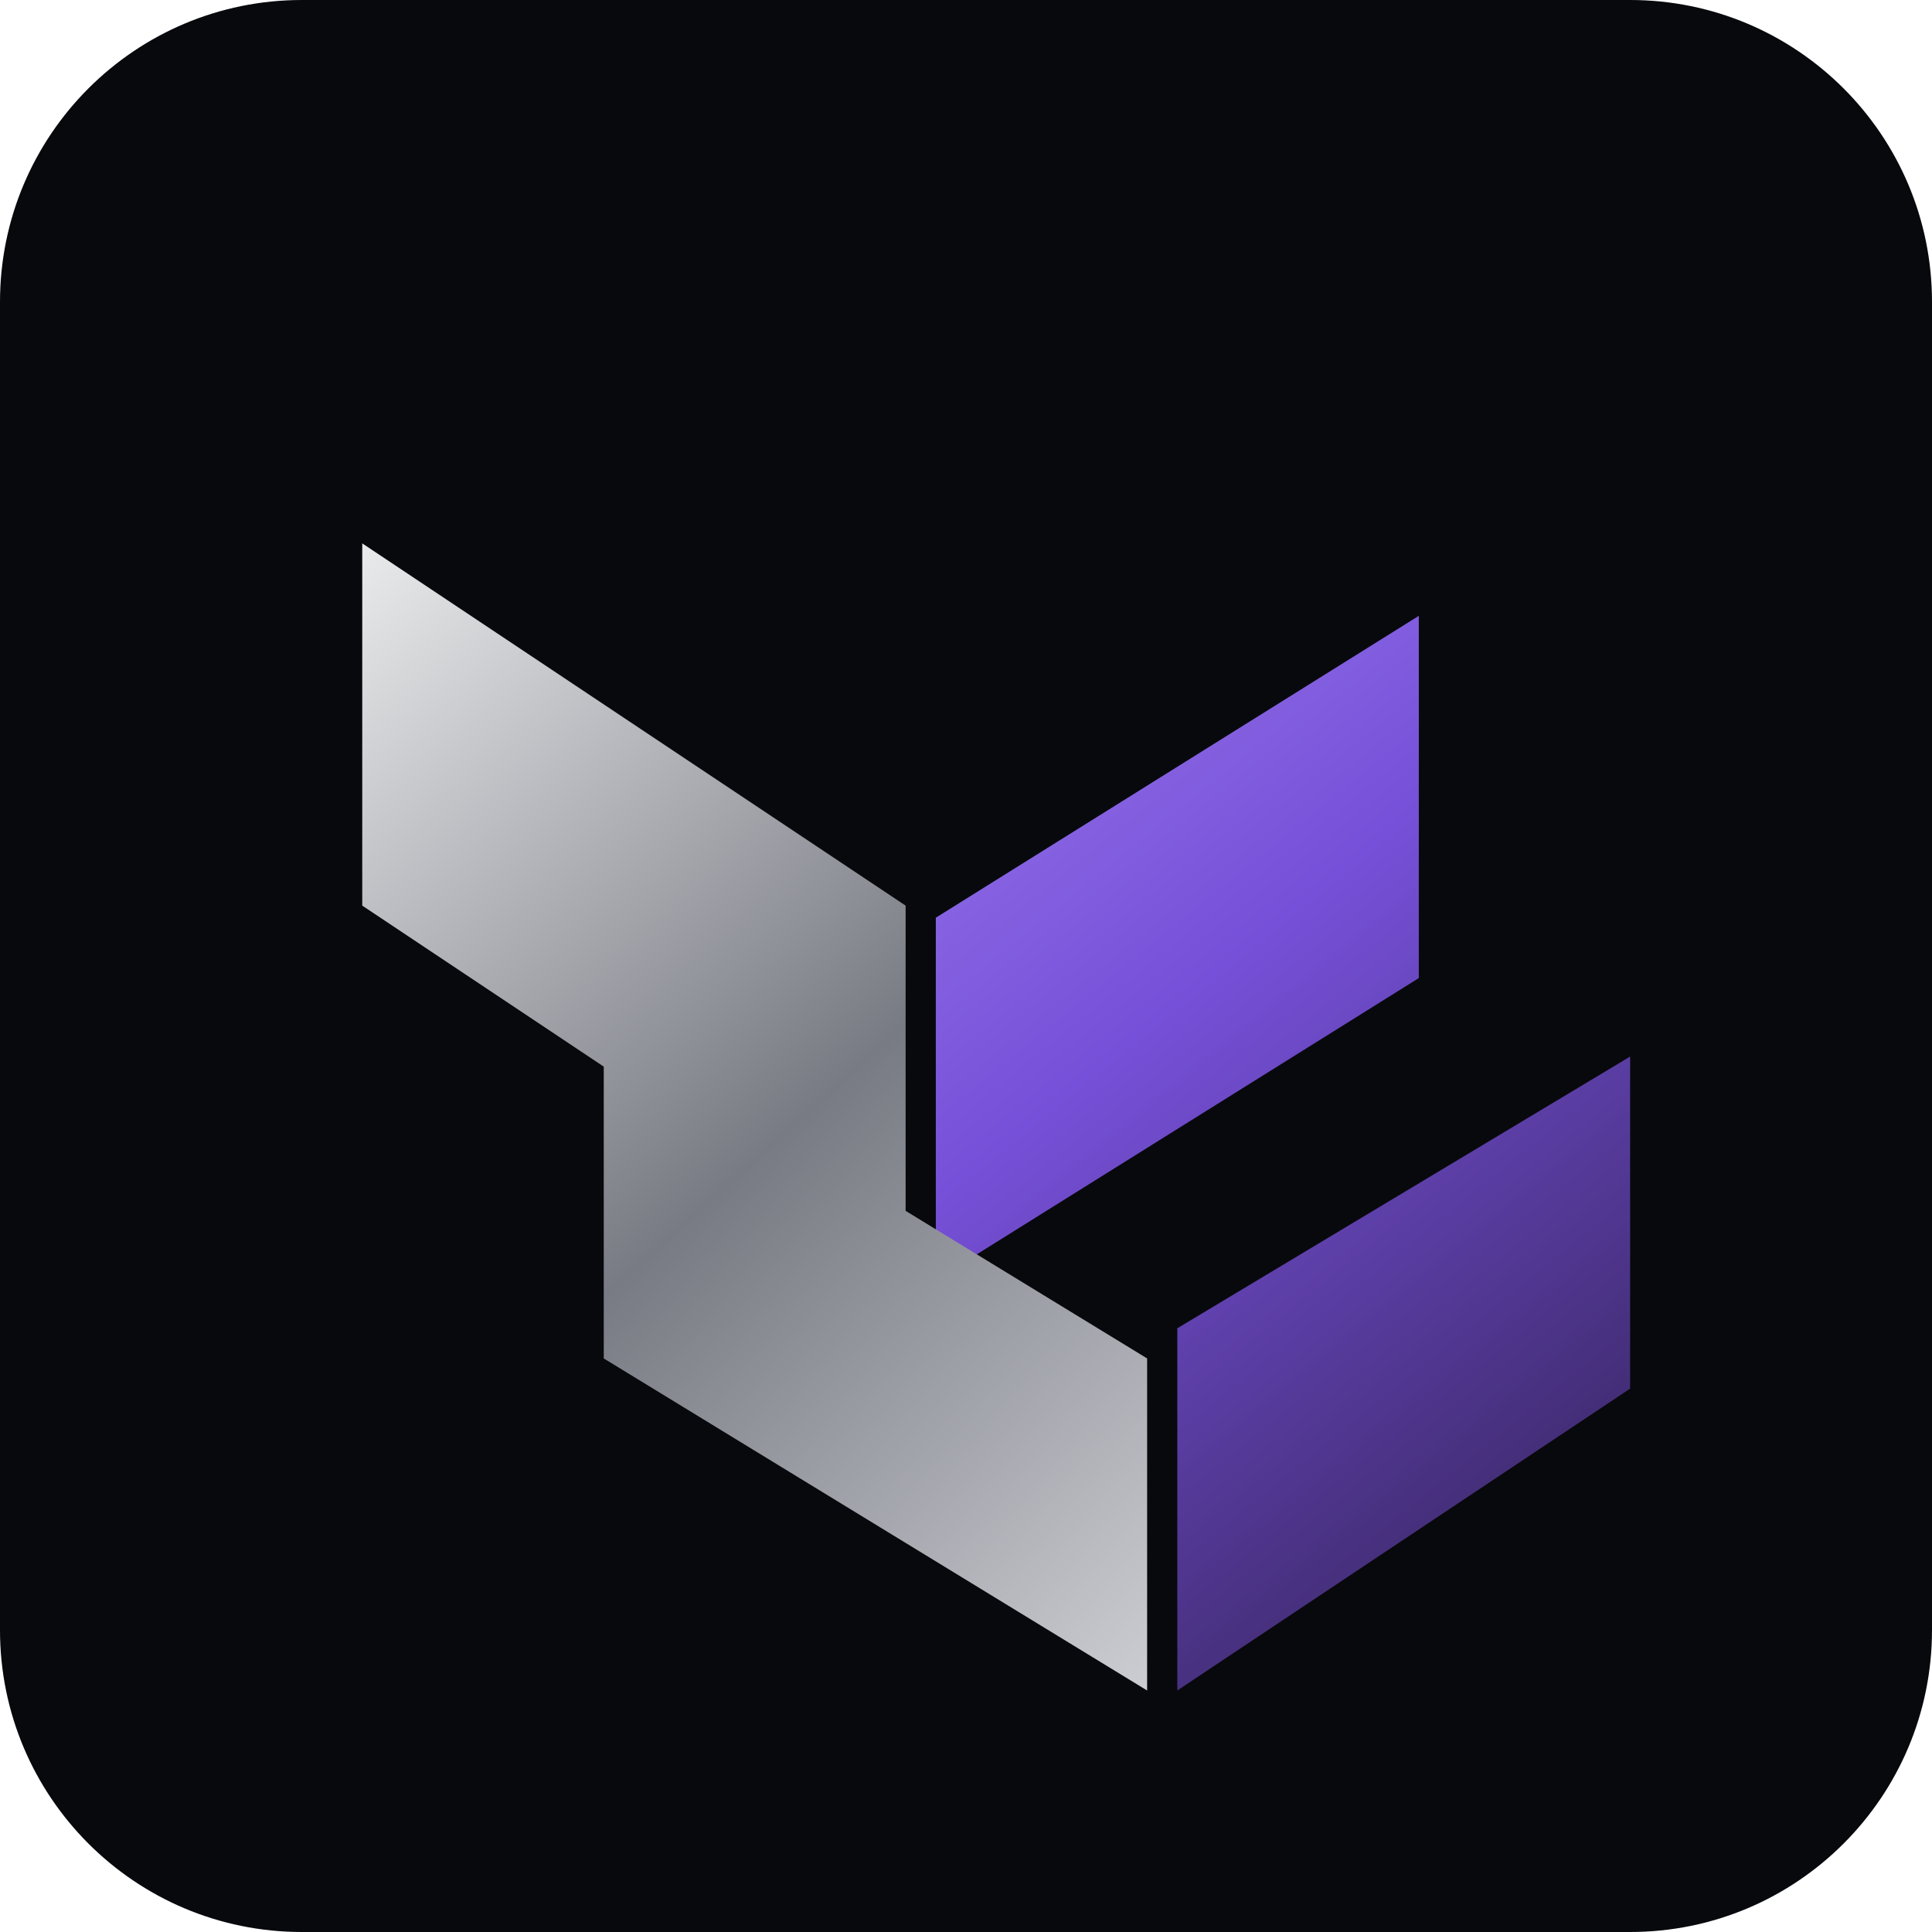
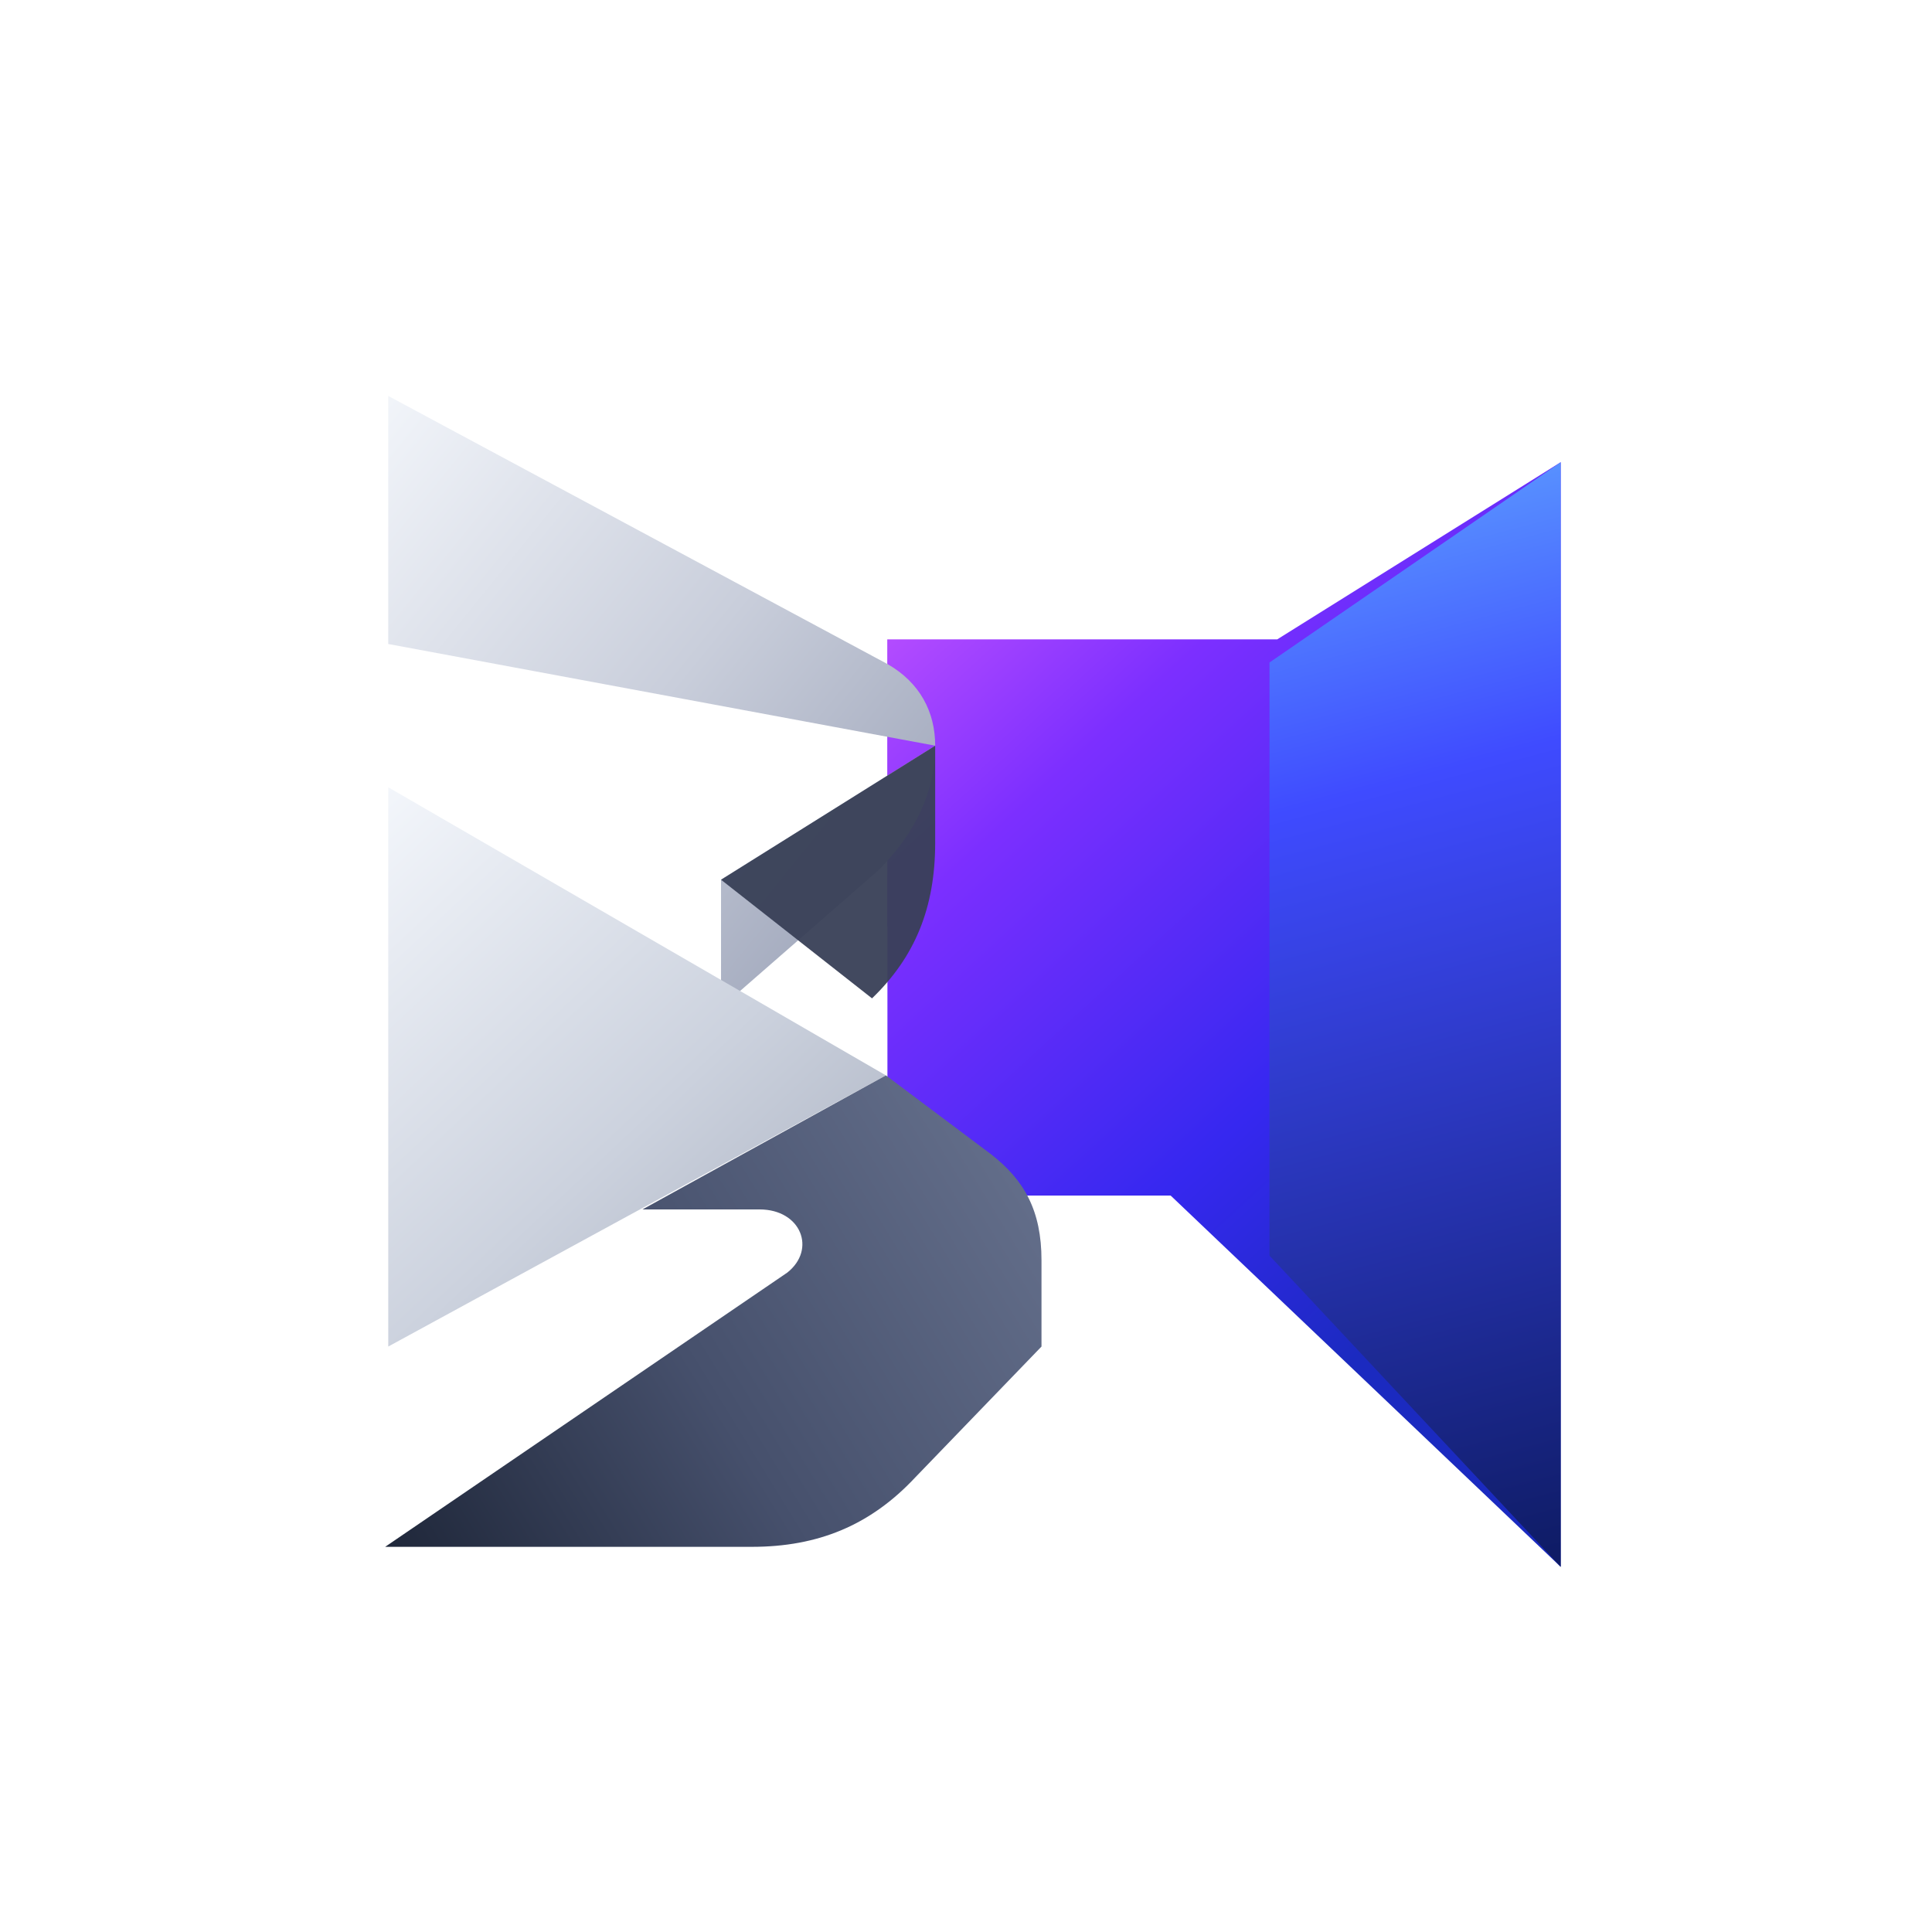
- <svg xmlns="http://www.w3.org/2000/svg" viewBox="0 0 32 32">
+ <svg xmlns="http://www.w3.org/2000/svg" width="1254" height="1254" viewBox="0 0 1254 1254" fill="none">
  <defs>
-     <linearGradient id="m" x1="6" y1="6" x2="25" y2="27" gradientUnits="userSpaceOnUse">
-       <stop stop-color="#fff" />
-       <stop offset=".5" stop-color="#797b84" />
-       <stop offset="1" stop-color="#e5e6ea" />
+     <linearGradient id="silverTop" x1="252" y1="250" x2="683" y2="599" gradientUnits="userSpaceOnUse">
+       <stop offset="0" stop-color="#F2F5FA" />
+       <stop offset="0.48" stop-color="#C9CEDB" />
+       <stop offset="1" stop-color="#8F97AE" />
    </linearGradient>
-     <linearGradient id="v" x1="9" y1="6" x2="26" y2="27" gradientUnits="userSpaceOnUse">
-       <stop stop-color="#b79bff" />
-       <stop offset=".55" stop-color="#7650d8" />
-       <stop offset="1" stop-color="#37255f" />
+     <linearGradient id="silverMid" x1="252" y1="510" x2="586" y2="866" gradientUnits="userSpaceOnUse">
+       <stop offset="0" stop-color="#F3F6FB" />
+       <stop offset="0.55" stop-color="#CCD2DE" />
+       <stop offset="1" stop-color="#A5ACBC" />
+     </linearGradient>
+     <linearGradient id="charcoal" x1="259" y1="1005" x2="683" y2="744" gradientUnits="userSpaceOnUse">
+       <stop offset="0" stop-color="#20283B" />
+       <stop offset="0.45" stop-color="#46506C" />
+       <stop offset="1" stop-color="#66718D" />
+     </linearGradient>
+     <linearGradient id="purpleBand" x1="575" y1="420" x2="944" y2="823" gradientUnits="userSpaceOnUse">
+       <stop offset="0" stop-color="#B24BFF" />
+       <stop offset="0.25" stop-color="#7C2FFF" />
+       <stop offset="0.7" stop-color="#3628F0" />
+       <stop offset="1" stop-color="#1B2AC0" />
+     </linearGradient>
+     <linearGradient id="blueFin" x1="824" y1="300" x2="1014" y2="1017" gradientUnits="userSpaceOnUse">
+       <stop offset="0" stop-color="#5EA3FF" />
+       <stop offset="0.3" stop-color="#3F4BFF" />
+       <stop offset="1" stop-color="#0E1B63" />
    </linearGradient>
  </defs>
-   <rect width="32" height="32" rx="5" fill="#08090d" />
-   <path d="M6 9l9 6v6l-9-6V9z" fill="url(#m)" />
-   <path d="M15.5 15.2l8-5v6l-8 5v-6z" fill="url(#v)" />
-   <path d="M10 17l9 5.5V28l-9-5.5V17z" fill="url(#m)" />
-   <path d="M19.5 22l7.5-4.5V23l-7.5 5v-6z" fill="url(#v)" />
+   <path d="M576 415 L829 415 L1013 300 L1013 776 L576 776 Z" fill="url(#purpleBand)" />
+   <path d="M576 601 L1013 1017 L1013 776 L576 415 Z" fill="url(#purpleBand)" />
+   <path d="M824 430 L1013 300 L1013 1017 L824 815 Z" fill="url(#blueFin)" />
+   <path d="M252 257 L576 431 C597 443 607 462 607 484 C607 513 595 540 570 565 L468 654 L468 571 L607 484 L252 418 Z" fill="url(#silverTop)" />
+   <path d="M468 571 L607 484 L607 547 C607 589 594 621 566 648 L468 571 Z" fill="#394158" fill-opacity="0.95" />
+   <path d="M252 511 L575 698 L252 874 Z" fill="url(#silverMid)" />
+   <path d="M250 1004 L488 1004 C531 1004 565 990 594 959 L676 874 L676 818 C676 786 665 766 643 749 L575 698 L417 785 L493 785 C520 785 530 811 511 826 L250 1004 Z" fill="url(#charcoal)" />
</svg>
